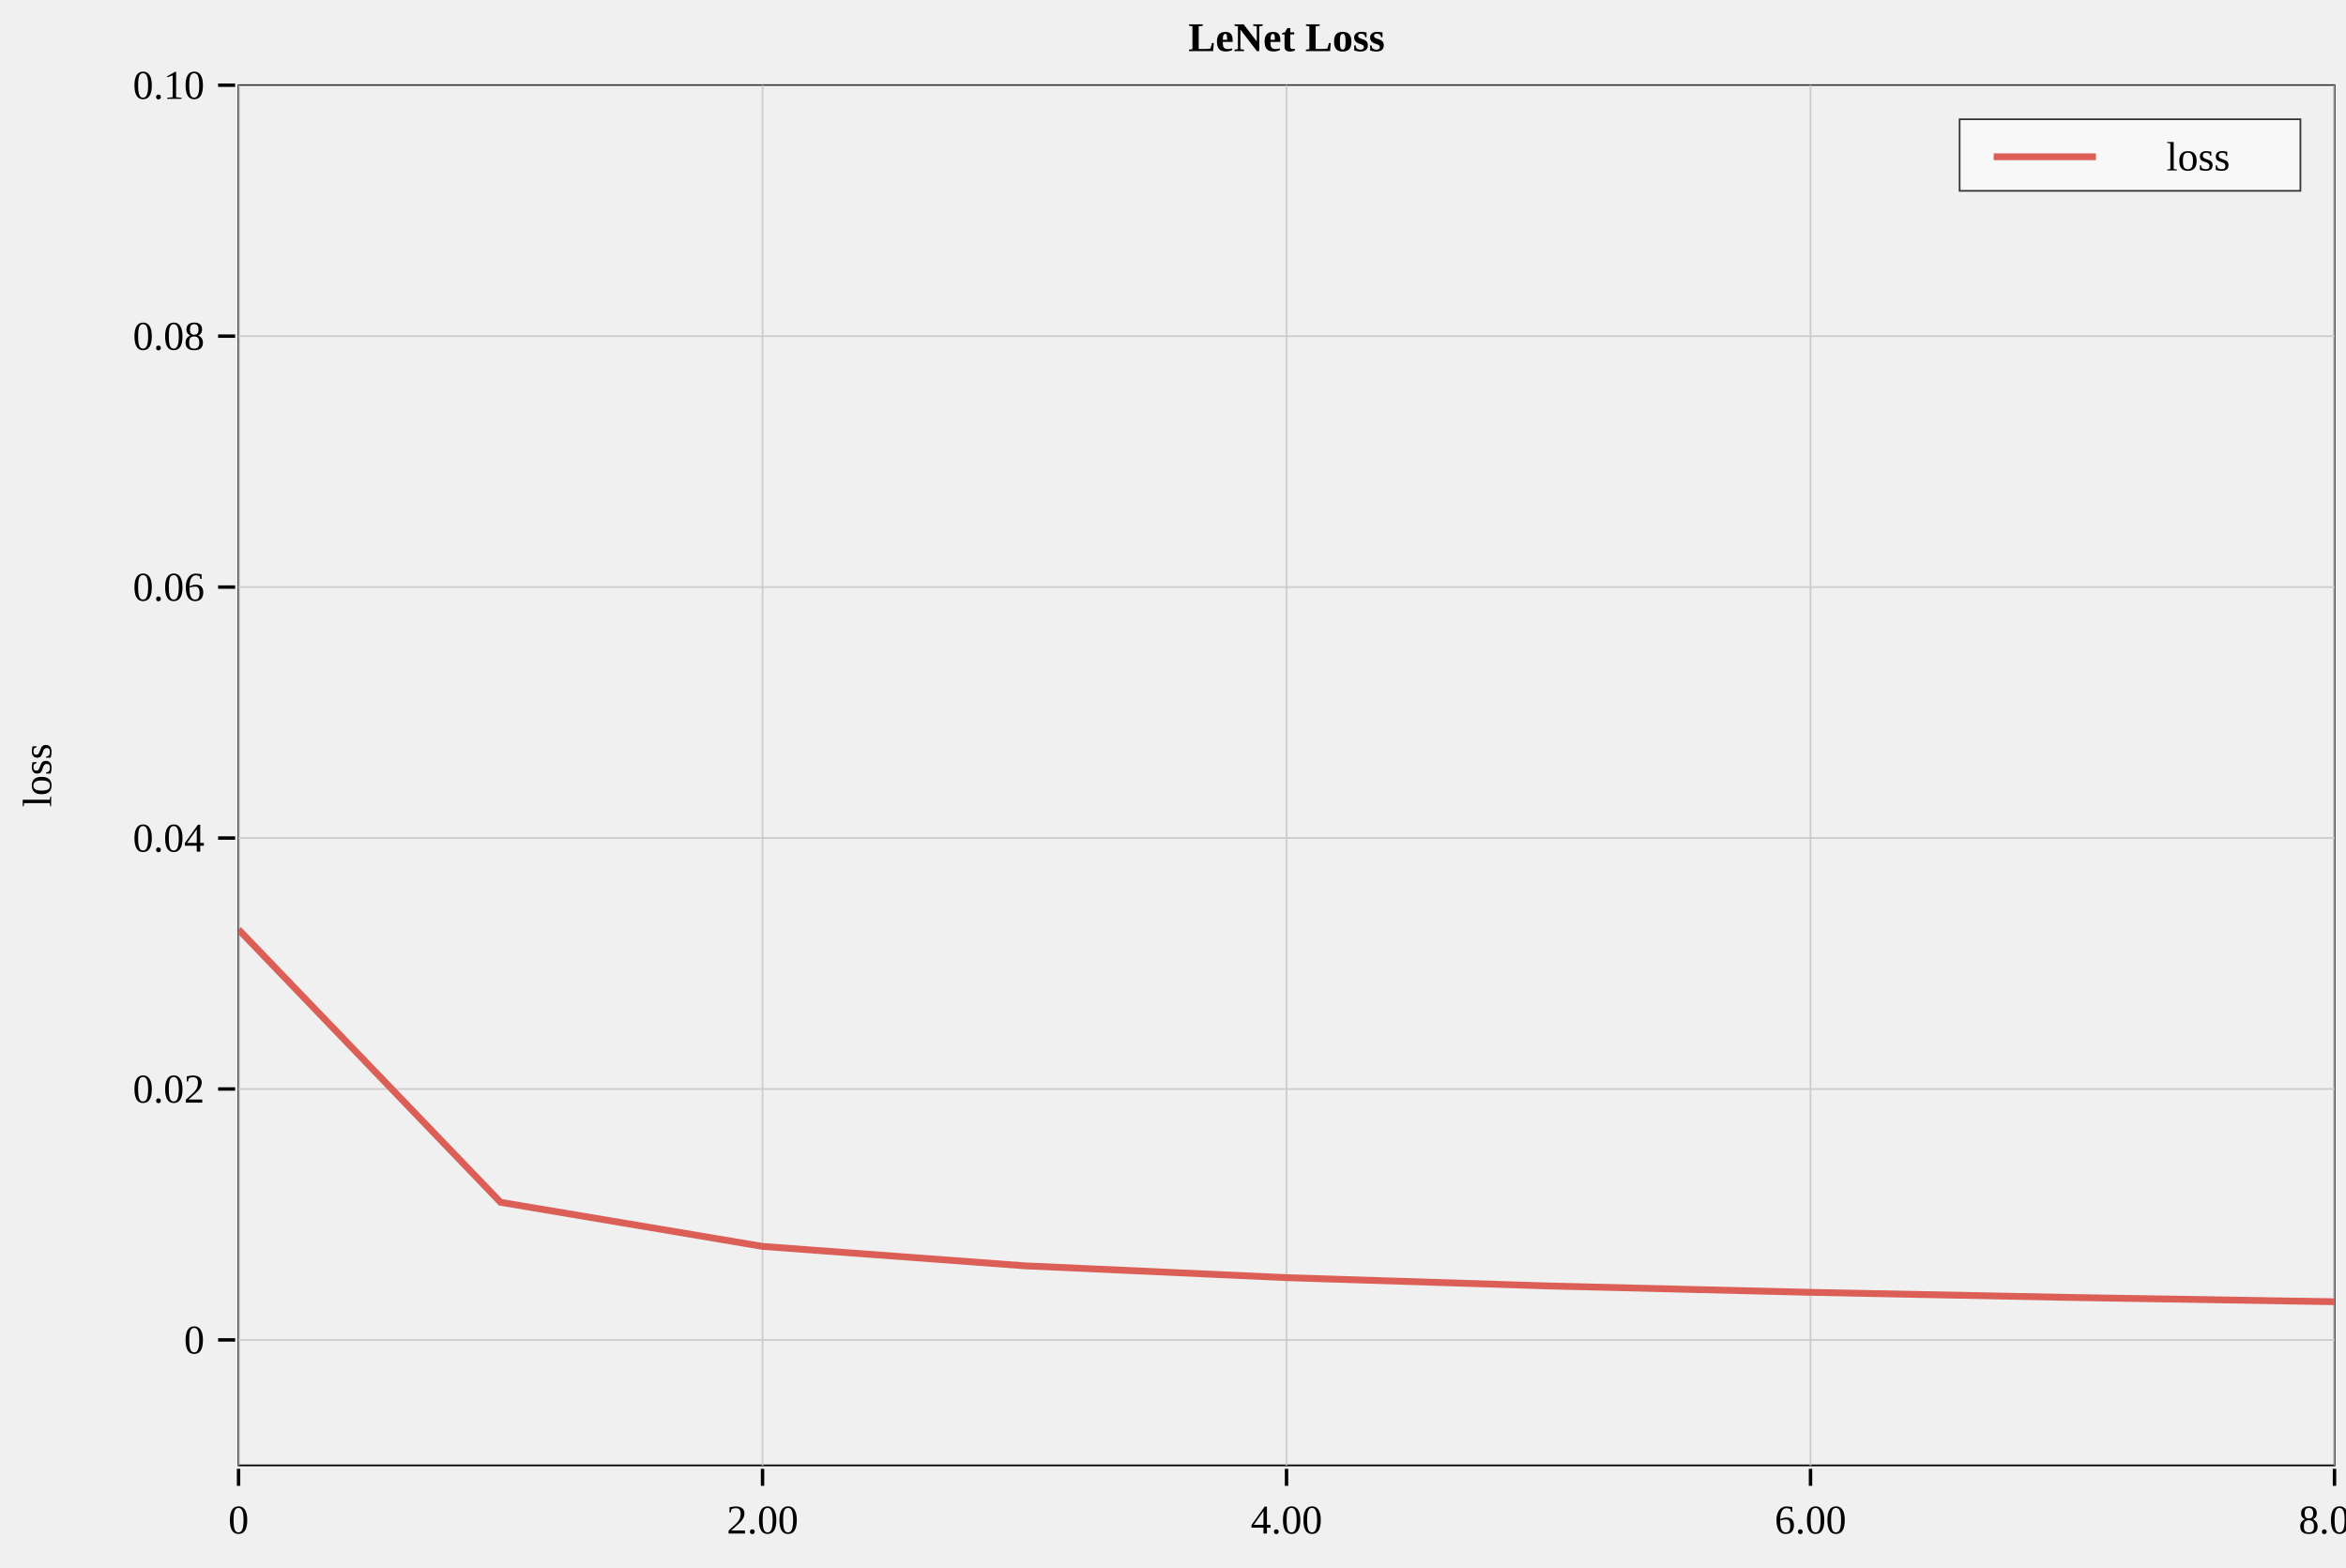
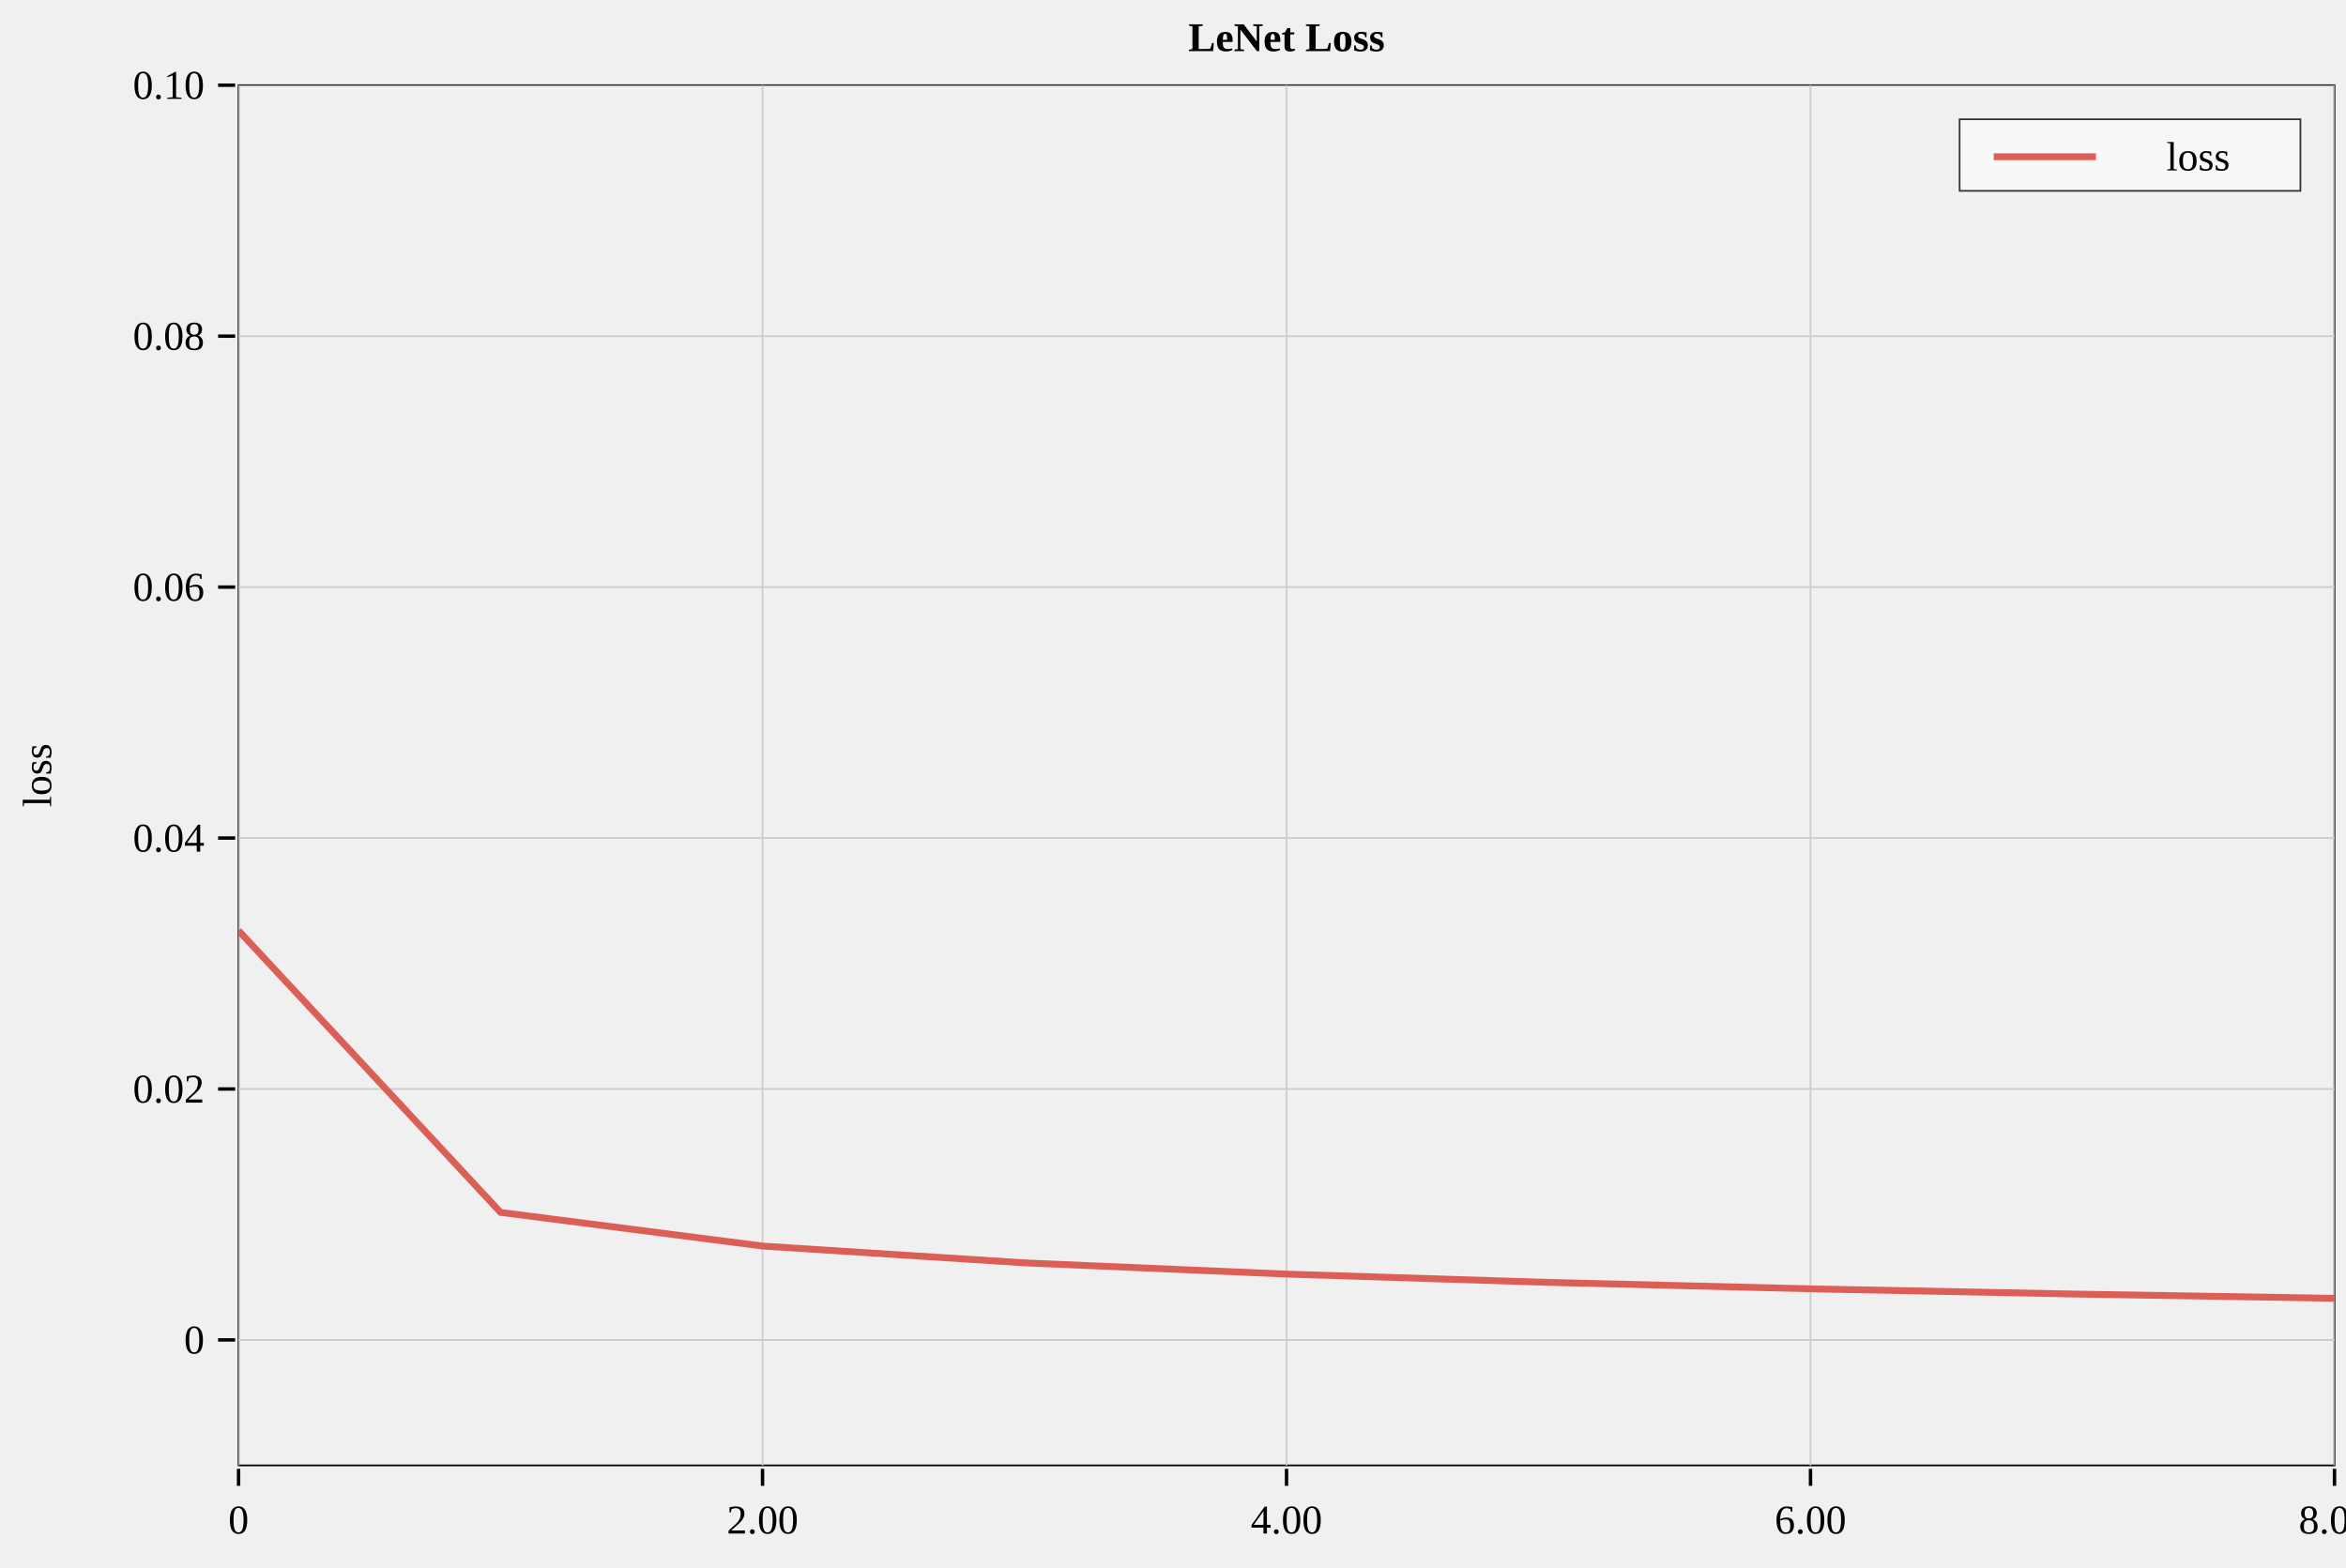
<svg xmlns="http://www.w3.org/2000/svg" class="charter" version="1.1" width="100%" viewbox="0 0 720 480">
  <defs>
    <clipPath id="plot-area">
      <rect x="70.00" y="25.00" width="615.00" height="405.00" />
    </clipPath>
  </defs>
  <text x="377.50" y="15.00" text-anchor="middle" font-weight="bold">LeNet Loss</text>
  <rect x="70.00" y="25.00" width="615.00" height="405.00" style="fill:none; fill-opacity:1.00; stroke:black; stroke-width:0.50;" />
  <text x="377.50" y="467.00" text-anchor="middle" font-weight="regular">n</text>
  <text transform="rotate(270, 5.00, 227.50) translate(0, 10)" x="5.00" y="227.50" text-anchor="middle" font-weight="regular">loss</text>
  <line clip-path="url(#plot-area)" x1="70.00" y1="25.00" x2="70.00" y2="430.00" style="stroke: #ccc;stroke-width:0.50" />
  <line x1="70.00" y1="431.00" x2="70.00" y2="436.00" style="stroke: black;stroke-width:1.00" />
  <text x="70.00" y="450.00" text-anchor="middle" font-weight="regular">0</text>
  <line clip-path="url(#plot-area)" x1="223.75" y1="25.00" x2="223.75" y2="430.00" style="stroke: #ccc;stroke-width:0.50" />
  <line x1="223.75" y1="431.00" x2="223.75" y2="436.00" style="stroke: black;stroke-width:1.00" />
  <text x="223.75" y="450.00" text-anchor="middle" font-weight="regular">2.00</text>
  <line clip-path="url(#plot-area)" x1="377.50" y1="25.00" x2="377.50" y2="430.00" style="stroke: #ccc;stroke-width:0.50" />
  <line x1="377.50" y1="431.00" x2="377.50" y2="436.00" style="stroke: black;stroke-width:1.00" />
  <text x="377.50" y="450.00" text-anchor="middle" font-weight="regular">4.00</text>
  <line clip-path="url(#plot-area)" x1="531.25" y1="25.00" x2="531.25" y2="430.00" style="stroke: #ccc;stroke-width:0.50" />
  <line x1="531.25" y1="431.00" x2="531.25" y2="436.00" style="stroke: black;stroke-width:1.00" />
  <text x="531.25" y="450.00" text-anchor="middle" font-weight="regular">6.00</text>
  <line clip-path="url(#plot-area)" x1="685.00" y1="25.00" x2="685.00" y2="430.00" style="stroke: #ccc;stroke-width:0.50" />
  <line x1="685.00" y1="431.00" x2="685.00" y2="436.00" style="stroke: black;stroke-width:1.00" />
  <text x="685.00" y="450.00" text-anchor="middle" font-weight="regular">8.00</text>
  <line clip-path="url(#plot-area)" x1="25.00" y1="393.18" x2="685.00" y2="393.18" style="stroke: #ccc;stroke-width:0.50" />
  <line x1="64.00" y1="393.18" x2="69.00" y2="393.18" style="stroke: black;stroke-width:1.00" />
  <text x="60.00" y="397.18" text-anchor="end" font-weight="regular">0</text>
  <line clip-path="url(#plot-area)" x1="25.00" y1="319.55" x2="685.00" y2="319.55" style="stroke: #ccc;stroke-width:0.50" />
  <line x1="64.00" y1="319.55" x2="69.00" y2="319.55" style="stroke: black;stroke-width:1.00" />
  <text x="60.00" y="323.55" text-anchor="end" font-weight="regular">0.02</text>
  <line clip-path="url(#plot-area)" x1="25.00" y1="245.91" x2="685.00" y2="245.91" style="stroke: #ccc;stroke-width:0.50" />
  <line x1="64.00" y1="245.91" x2="69.00" y2="245.91" style="stroke: black;stroke-width:1.00" />
  <text x="60.00" y="249.91" text-anchor="end" font-weight="regular">0.04</text>
  <line clip-path="url(#plot-area)" x1="25.00" y1="172.27" x2="685.00" y2="172.27" style="stroke: #ccc;stroke-width:0.50" />
  <line x1="64.00" y1="172.27" x2="69.00" y2="172.27" style="stroke: black;stroke-width:1.00" />
  <text x="60.00" y="176.27" text-anchor="end" font-weight="regular">0.06</text>
  <line clip-path="url(#plot-area)" x1="25.00" y1="98.64" x2="685.00" y2="98.64" style="stroke: #ccc;stroke-width:0.50" />
  <line x1="64.00" y1="98.64" x2="69.00" y2="98.64" style="stroke: black;stroke-width:1.00" />
  <text x="60.00" y="102.64" text-anchor="end" font-weight="regular">0.08</text>
  <line clip-path="url(#plot-area)" x1="25.00" y1="25.00" x2="685.00" y2="25.00" style="stroke: #ccc;stroke-width:0.50" />
  <line x1="64.00" y1="25.00" x2="69.00" y2="25.00" style="stroke: black;stroke-width:1.00" />
  <text x="60.00" y="29.00" text-anchor="end" font-weight="regular">0.10</text>
-   <polyline clip-path="url(#plot-area)" style="fill:none; stroke:#db5f57; stroke-width:2.00;" points="70.00,272.76 146.88,352.80 223.75,365.74 300.62,371.43 377.50,374.91 454.38,377.35 531.25,379.22 608.12,380.73 685.00,381.98 " />
+   <polyline clip-path="url(#plot-area)" style="fill:none; stroke:#db5f57; stroke-width:2.00;" points="70.00,273.08 146.88,355.76 223.75,365.64 300.62,370.57 377.50,373.87 454.38,376.30 531.25,378.19 608.12,379.71 685.00,380.97 " />
  <rect x="575.00" y="35.00" width="100.00" height="21.00" style="fill:white; fill-opacity:0.50; stroke:#333; stroke-width:0.50;" />
  <defs>
    <clipPath id="leg-area">
      <rect x="615.00" y="35.00" width="58.00" height="21.00" />
    </clipPath>
  </defs>
  <line x1="585.00" y1="46.00" x2="615.00" y2="46.00" style="stroke: #db5f57;stroke-width:2.00" />
  <text clip-path="url(#leg-area)" x="645.00" y="50.00" text-anchor="middle" font-weight="regular">loss</text>
</svg>
